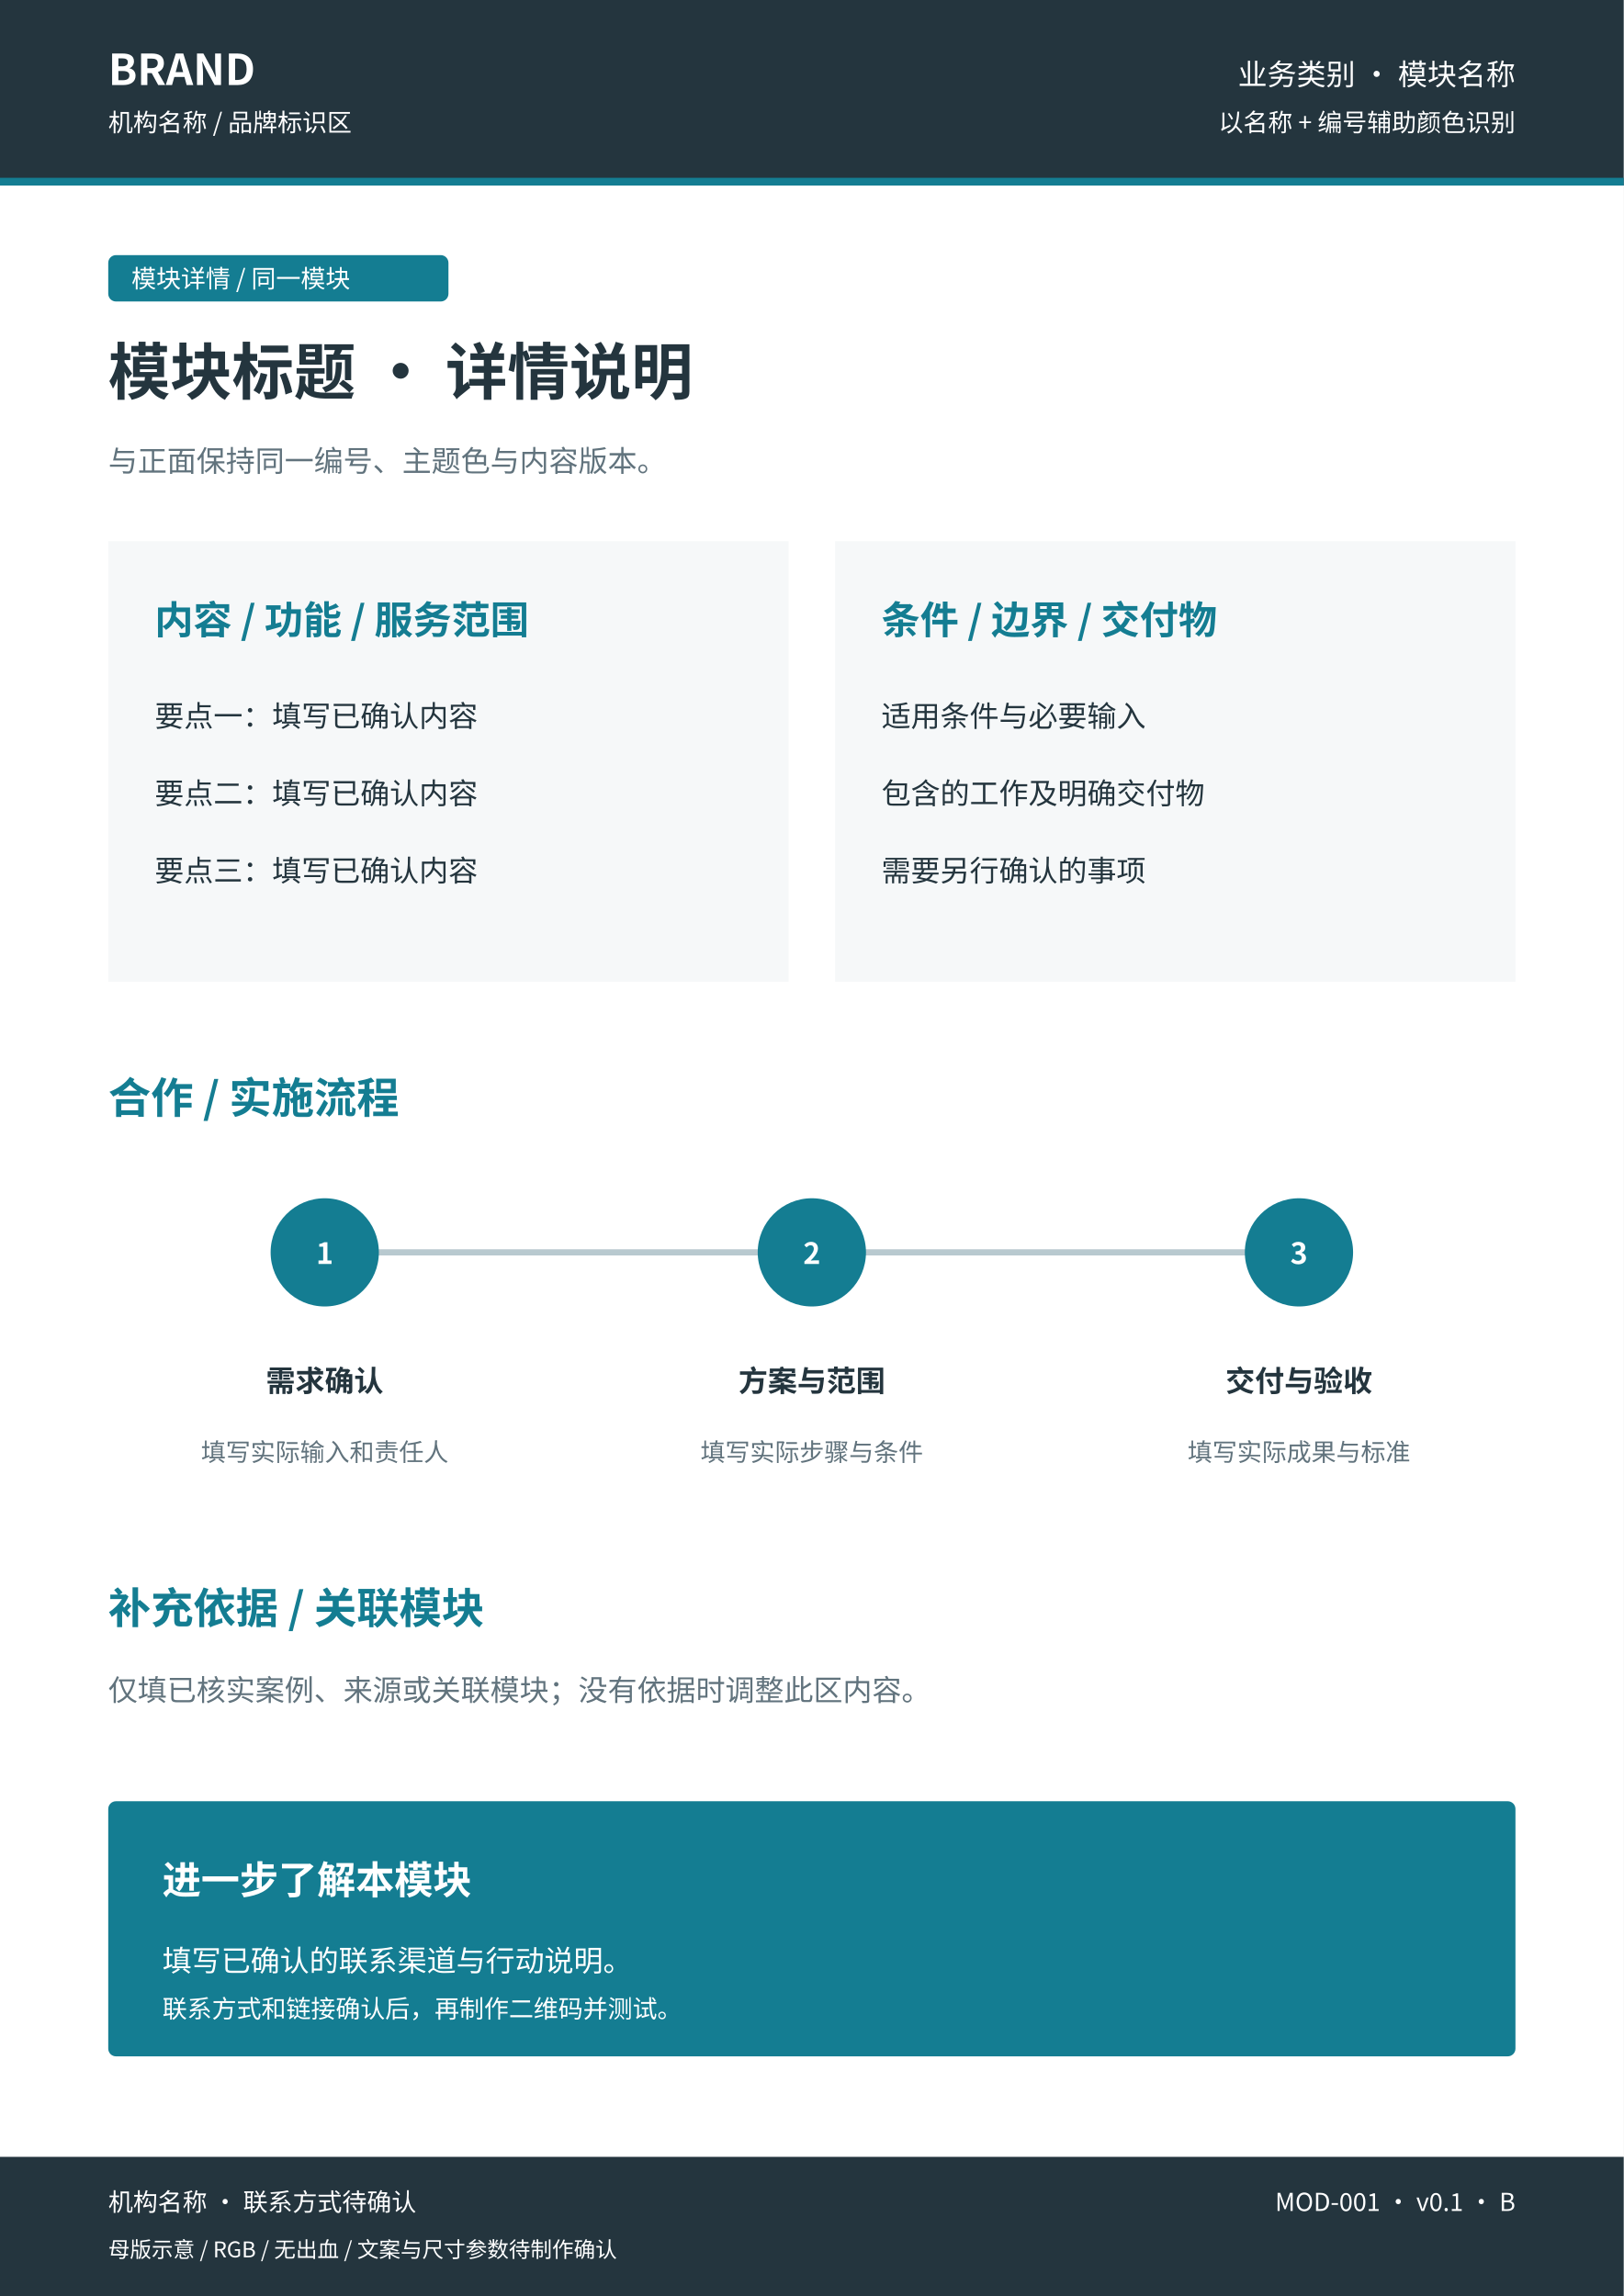
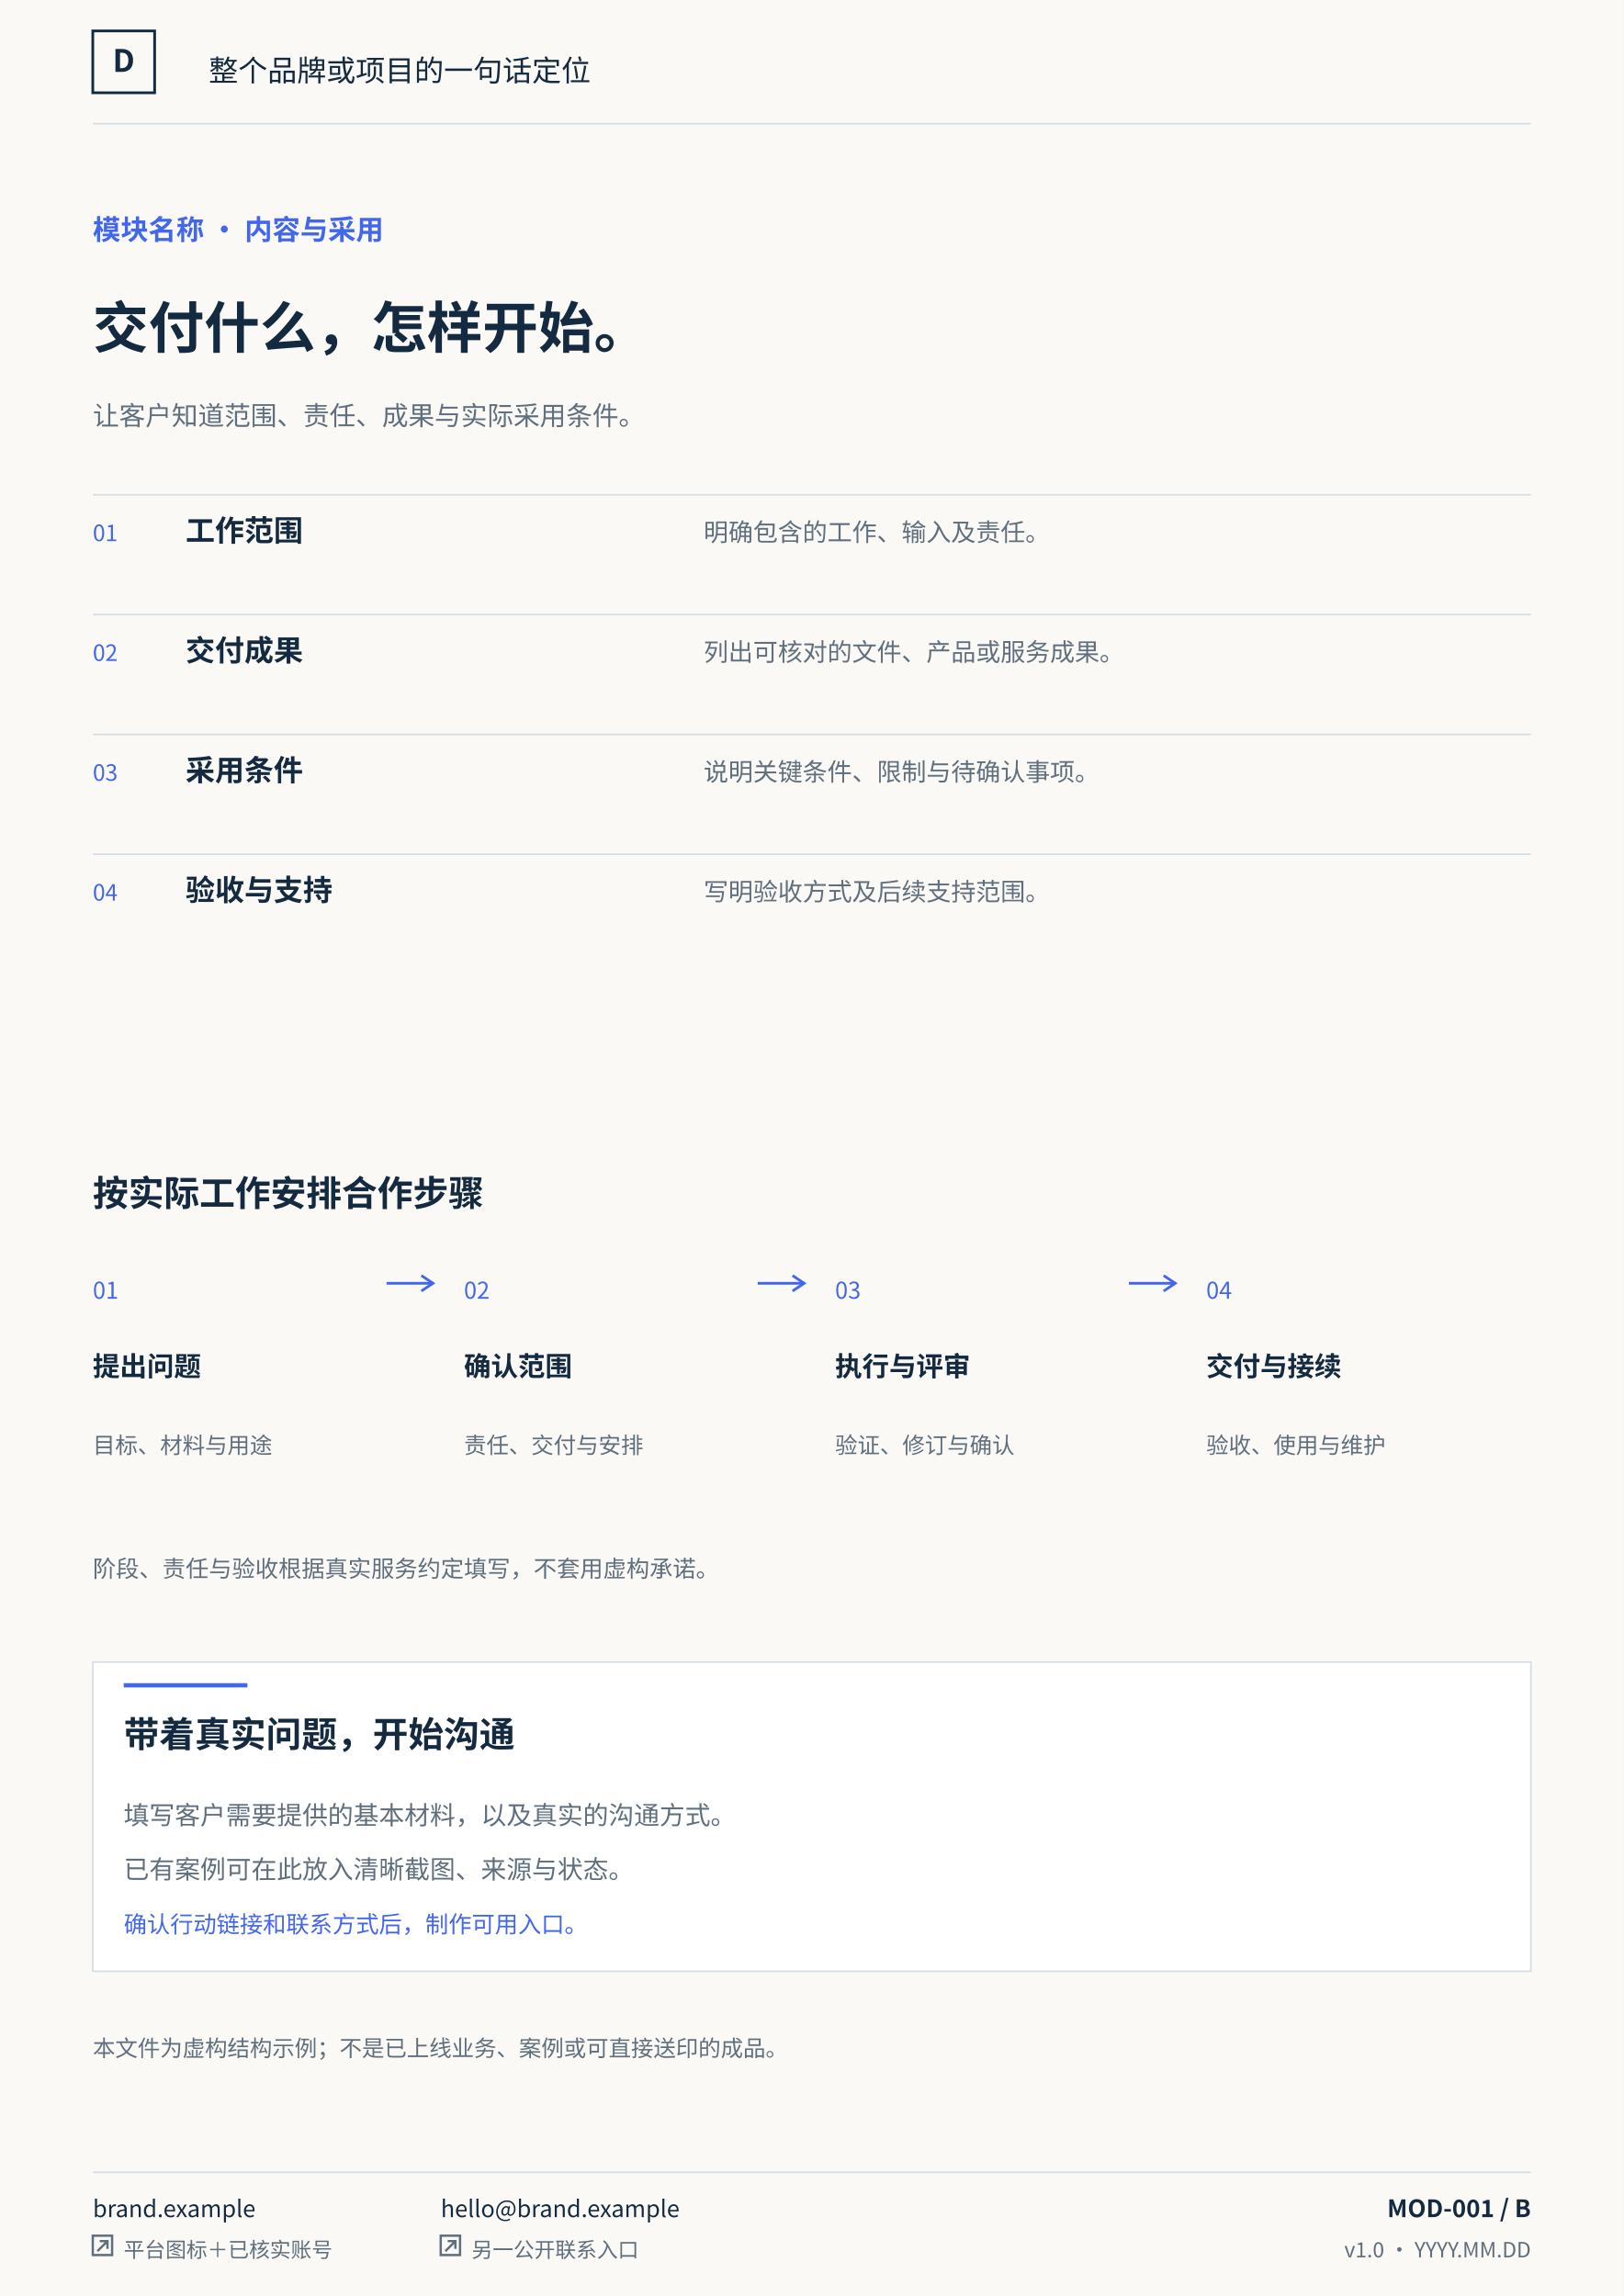
<svg xmlns="http://www.w3.org/2000/svg" width="210mm" height="297mm" viewBox="0 0 210 297" role="img" aria-labelledby="title desc">
-   <rect width="210" height="297" fill="#FFFFFF" />
-   <g id="shared-header">
-     <rect width="210" height="24" fill="#24353E" />
-     <text x="14" y="11" class="white heading" font-size="5.5" font-family="PingFang SC, Noto Sans CJK SC, Microsoft YaHei, sans-serif" fill="#FFFFFF" font-weight="700">BRAND</text>
-     <text x="14" y="17" class="white small" font-family="PingFang SC, Noto Sans CJK SC, Microsoft YaHei, sans-serif" fill="#FFFFFF" font-size="3.2">机构名称 / 品牌标识区</text>
-     <text x="196" y="11" class="white body" text-anchor="end" font-family="PingFang SC, Noto Sans CJK SC, Microsoft YaHei, sans-serif" fill="#FFFFFF" font-size="3.8">业务类别 · 模块名称</text>
-     <text x="196" y="17" class="white small" text-anchor="end" font-family="PingFang SC, Noto Sans CJK SC, Microsoft YaHei, sans-serif" fill="#FFFFFF" font-size="3.2">以名称 + 编号辅助颜色识别</text>
-     <rect y="23" width="210" height="1" class="theme-fill" fill="#147D92" />
+   <rect width="210" height="297" fill="#FAF9F5" />
+   <g id="compact-brand-header">
+     <g id="demo-mark">
+       <rect x="12" y="4" width="8" height="8" fill="none" stroke="#142A40" stroke-width=".35" />
+       <text x="16" y="9.3" font-family="Noto Sans CJK SC, PingFang SC, Microsoft YaHei, sans-serif" font-size="4" font-weight="600" fill="#142A40" text-anchor="middle">D</text>
+     </g>
+     <text x="27" y="10.5" font-family="Noto Sans CJK SC, PingFang SC, Microsoft YaHei, sans-serif" font-size="3.8" font-weight="400" fill="#142A40">整个品牌或项目的一句话定位</text>
+     <path d="M12 16 L198 16" fill="none" stroke="#D4DCE3" stroke-width="0.2" />
  </g>
-   <g id="back-title">
-     <rect x="14" y="33" width="44" height="6" rx="1" class="theme-fill" fill="#147D92" />
-     <text x="17" y="37.2" class="white small" font-family="PingFang SC, Noto Sans CJK SC, Microsoft YaHei, sans-serif" fill="#FFFFFF" font-size="3.2">模块详情 / 同一模块</text>
-     <text x="14" y="51" class="heading" font-size="8" font-family="PingFang SC, Noto Sans CJK SC, Microsoft YaHei, sans-serif" fill="#24353E" font-weight="700">模块标题 · 详情说明</text>
-     <text x="14" y="61" class="body muted" font-family="PingFang SC, Noto Sans CJK SC, Microsoft YaHei, sans-serif" fill="#61737D" font-size="3.8">与正面保持同一编号、主题色与内容版本。</text>
+   <g id="delivery-scope">
+     <text x="12" y="31" font-family="Noto Sans CJK SC, PingFang SC, Microsoft YaHei, sans-serif" font-size="3.6" font-weight="600" fill="#4267EC">模块名称 · 内容与采用</text>
+     <text x="12" y="45" font-family="Noto Sans CJK SC, PingFang SC, Microsoft YaHei, sans-serif" font-size="7.2" font-weight="600" fill="#142A40">交付什么，怎样开始。</text>
+     <text x="12" y="55" font-family="Noto Sans CJK SC, PingFang SC, Microsoft YaHei, sans-serif" font-size="3.4" font-weight="400" fill="#606F7D">让客户知道范围、责任、成果与实际采用条件。</text>
+     <path d="M12 64.0 L198 64.0" fill="none" stroke="#D4DCE3" stroke-width="0.2" />
+     <text x="12" y="70.0" font-family="Noto Sans CJK SC, PingFang SC, Microsoft YaHei, sans-serif" font-size="2.9" font-weight="400" fill="#4267EC">01</text>
+     <text x="24" y="70.0" font-family="Noto Sans CJK SC, PingFang SC, Microsoft YaHei, sans-serif" font-size="3.8" font-weight="600" fill="#142A40">工作范围</text>
+     <text x="91" y="70.0" font-family="Noto Sans CJK SC, PingFang SC, Microsoft YaHei, sans-serif" font-size="3.2" font-weight="400" fill="#606F7D">明确包含的工作、输入及责任。</text>
+     <path d="M12 79.5 L198 79.5" fill="none" stroke="#D4DCE3" stroke-width="0.2" />
+     <text x="12" y="85.5" font-family="Noto Sans CJK SC, PingFang SC, Microsoft YaHei, sans-serif" font-size="2.9" font-weight="400" fill="#4267EC">02</text>
+     <text x="24" y="85.5" font-family="Noto Sans CJK SC, PingFang SC, Microsoft YaHei, sans-serif" font-size="3.8" font-weight="600" fill="#142A40">交付成果</text>
+     <text x="91" y="85.5" font-family="Noto Sans CJK SC, PingFang SC, Microsoft YaHei, sans-serif" font-size="3.2" font-weight="400" fill="#606F7D">列出可核对的文件、产品或服务成果。</text>
+     <path d="M12 95.0 L198 95.0" fill="none" stroke="#D4DCE3" stroke-width="0.2" />
+     <text x="12" y="101.0" font-family="Noto Sans CJK SC, PingFang SC, Microsoft YaHei, sans-serif" font-size="2.9" font-weight="400" fill="#4267EC">03</text>
+     <text x="24" y="101.0" font-family="Noto Sans CJK SC, PingFang SC, Microsoft YaHei, sans-serif" font-size="3.8" font-weight="600" fill="#142A40">采用条件</text>
+     <text x="91" y="101.0" font-family="Noto Sans CJK SC, PingFang SC, Microsoft YaHei, sans-serif" font-size="3.2" font-weight="400" fill="#606F7D">说明关键条件、限制与待确认事项。</text>
+     <path d="M12 110.5 L198 110.5" fill="none" stroke="#D4DCE3" stroke-width="0.2" />
+     <text x="12" y="116.5" font-family="Noto Sans CJK SC, PingFang SC, Microsoft YaHei, sans-serif" font-size="2.9" font-weight="400" fill="#4267EC">04</text>
+     <text x="24" y="116.5" font-family="Noto Sans CJK SC, PingFang SC, Microsoft YaHei, sans-serif" font-size="3.8" font-weight="600" fill="#142A40">验收与支持</text>
+     <text x="91" y="116.5" font-family="Noto Sans CJK SC, PingFang SC, Microsoft YaHei, sans-serif" font-size="3.2" font-weight="400" fill="#606F7D">写明验收方式及后续支持范围。</text>
  </g>
-   <g id="back-details">
-     <rect x="14" y="70" width="88" height="57" fill="#F6F8F9" />
-     <rect x="108" y="70" width="88" height="57" fill="#F6F8F9" />
-     <text x="20" y="82" class="heading theme-text" font-size="5" font-family="PingFang SC, Noto Sans CJK SC, Microsoft YaHei, sans-serif" fill="#147D92" font-weight="700">内容 / 功能 / 服务范围</text>
-     <text x="20" y="94" class="body" font-family="PingFang SC, Noto Sans CJK SC, Microsoft YaHei, sans-serif" fill="#24353E" font-size="3.8">要点一：填写已确认内容</text>
-     <text x="20" y="104" class="body" font-family="PingFang SC, Noto Sans CJK SC, Microsoft YaHei, sans-serif" fill="#24353E" font-size="3.8">要点二：填写已确认内容</text>
-     <text x="20" y="114" class="body" font-family="PingFang SC, Noto Sans CJK SC, Microsoft YaHei, sans-serif" fill="#24353E" font-size="3.8">要点三：填写已确认内容</text>
-     <text x="114" y="82" class="heading theme-text" font-size="5" font-family="PingFang SC, Noto Sans CJK SC, Microsoft YaHei, sans-serif" fill="#147D92" font-weight="700">条件 / 边界 / 交付物</text>
-     <text x="114" y="94" class="body" font-family="PingFang SC, Noto Sans CJK SC, Microsoft YaHei, sans-serif" fill="#24353E" font-size="3.8">适用条件与必要输入</text>
-     <text x="114" y="104" class="body" font-family="PingFang SC, Noto Sans CJK SC, Microsoft YaHei, sans-serif" fill="#24353E" font-size="3.8">包含的工作及明确交付物</text>
-     <text x="114" y="114" class="body" font-family="PingFang SC, Noto Sans CJK SC, Microsoft YaHei, sans-serif" fill="#24353E" font-size="3.8">需要另行确认的事项</text>
+   <g id="adoption-process">
+     <text x="12" y="156" font-family="Noto Sans CJK SC, PingFang SC, Microsoft YaHei, sans-serif" font-size="4.6" font-weight="600" fill="#142A40">按实际工作安排合作步骤</text>
+     <text x="12" y="168" font-family="Noto Sans CJK SC, PingFang SC, Microsoft YaHei, sans-serif" font-size="3" font-weight="400" fill="#4267EC">01</text>
+     <text x="12" y="178" font-family="Noto Sans CJK SC, PingFang SC, Microsoft YaHei, sans-serif" font-size="3.5" font-weight="600" fill="#142A40">提出问题</text>
+     <text x="12" y="188" font-family="Noto Sans CJK SC, PingFang SC, Microsoft YaHei, sans-serif" font-size="2.9" font-weight="400" fill="#606F7D">目标、材料与用途</text>
+     <path d="M50 166 L56 166" fill="none" stroke="#4267EC" stroke-width="0.35" />
+     <path d="M54.5 165 L56 166 L54.5 167" fill="none" stroke="#4267EC" stroke-width=".35" />
+     <text x="60" y="168" font-family="Noto Sans CJK SC, PingFang SC, Microsoft YaHei, sans-serif" font-size="3" font-weight="400" fill="#4267EC">02</text>
+     <text x="60" y="178" font-family="Noto Sans CJK SC, PingFang SC, Microsoft YaHei, sans-serif" font-size="3.5" font-weight="600" fill="#142A40">确认范围</text>
+     <text x="60" y="188" font-family="Noto Sans CJK SC, PingFang SC, Microsoft YaHei, sans-serif" font-size="2.9" font-weight="400" fill="#606F7D">责任、交付与安排</text>
+     <path d="M98 166 L104 166" fill="none" stroke="#4267EC" stroke-width="0.35" />
+     <path d="M102.5 165 L104 166 L102.5 167" fill="none" stroke="#4267EC" stroke-width=".35" />
+     <text x="108" y="168" font-family="Noto Sans CJK SC, PingFang SC, Microsoft YaHei, sans-serif" font-size="3" font-weight="400" fill="#4267EC">03</text>
+     <text x="108" y="178" font-family="Noto Sans CJK SC, PingFang SC, Microsoft YaHei, sans-serif" font-size="3.5" font-weight="600" fill="#142A40">执行与评审</text>
+     <text x="108" y="188" font-family="Noto Sans CJK SC, PingFang SC, Microsoft YaHei, sans-serif" font-size="2.9" font-weight="400" fill="#606F7D">验证、修订与确认</text>
+     <path d="M146 166 L152 166" fill="none" stroke="#4267EC" stroke-width="0.35" />
+     <path d="M150.5 165 L152 166 L150.5 167" fill="none" stroke="#4267EC" stroke-width=".35" />
+     <text x="156" y="168" font-family="Noto Sans CJK SC, PingFang SC, Microsoft YaHei, sans-serif" font-size="3" font-weight="400" fill="#4267EC">04</text>
+     <text x="156" y="178" font-family="Noto Sans CJK SC, PingFang SC, Microsoft YaHei, sans-serif" font-size="3.5" font-weight="600" fill="#142A40">交付与接续</text>
+     <text x="156" y="188" font-family="Noto Sans CJK SC, PingFang SC, Microsoft YaHei, sans-serif" font-size="2.9" font-weight="400" fill="#606F7D">验收、使用与维护</text>
+     <text x="12" y="204" font-family="Noto Sans CJK SC, PingFang SC, Microsoft YaHei, sans-serif" font-size="3" font-weight="400" fill="#606F7D">阶段、责任与验收根据真实服务约定填写，不套用虚构承诺。</text>
  </g>
-   <g id="back-process">
-     <text x="14" y="144" class="heading theme-text" font-size="5.5" font-family="PingFang SC, Noto Sans CJK SC, Microsoft YaHei, sans-serif" fill="#147D92" font-weight="700">合作 / 实施流程</text>
-     <path d="M42 162 H168" stroke="#B8C9CF" stroke-width="0.8" />
-     <circle cx="42" cy="162" r="7" class="theme-fill" fill="#147D92" />
-     <circle cx="105" cy="162" r="7" class="theme-fill" fill="#147D92" />
-     <circle cx="168" cy="162" r="7" class="theme-fill" fill="#147D92" />
-     <text x="42" y="163.5" class="white body heading" text-anchor="middle" font-family="PingFang SC, Noto Sans CJK SC, Microsoft YaHei, sans-serif" fill="#FFFFFF" font-weight="700" font-size="3.8">1</text>
-     <text x="105" y="163.5" class="white body heading" text-anchor="middle" font-family="PingFang SC, Noto Sans CJK SC, Microsoft YaHei, sans-serif" fill="#FFFFFF" font-weight="700" font-size="3.8">2</text>
-     <text x="168" y="163.5" class="white body heading" text-anchor="middle" font-family="PingFang SC, Noto Sans CJK SC, Microsoft YaHei, sans-serif" fill="#FFFFFF" font-weight="700" font-size="3.8">3</text>
-     <text x="42" y="180" class="body heading" text-anchor="middle" font-family="PingFang SC, Noto Sans CJK SC, Microsoft YaHei, sans-serif" fill="#24353E" font-weight="700" font-size="3.8">需求确认</text>
-     <text x="105" y="180" class="body heading" text-anchor="middle" font-family="PingFang SC, Noto Sans CJK SC, Microsoft YaHei, sans-serif" fill="#24353E" font-weight="700" font-size="3.8">方案与范围</text>
-     <text x="168" y="180" class="body heading" text-anchor="middle" font-family="PingFang SC, Noto Sans CJK SC, Microsoft YaHei, sans-serif" fill="#24353E" font-weight="700" font-size="3.8">交付与验收</text>
-     <text x="42" y="189" class="small muted" text-anchor="middle" font-family="PingFang SC, Noto Sans CJK SC, Microsoft YaHei, sans-serif" fill="#61737D" font-size="3.2">填写实际输入和责任人</text>
-     <text x="105" y="189" class="small muted" text-anchor="middle" font-family="PingFang SC, Noto Sans CJK SC, Microsoft YaHei, sans-serif" fill="#61737D" font-size="3.2">填写实际步骤与条件</text>
-     <text x="168" y="189" class="small muted" text-anchor="middle" font-family="PingFang SC, Noto Sans CJK SC, Microsoft YaHei, sans-serif" fill="#61737D" font-size="3.2">填写实际成果与标准</text>
+   <g id="case-or-next-action">
+     <rect x="12" y="215" width="186" height="40" fill="#FFFFFF" stroke="#D4DCE3" stroke-width="0.2" />
+     <path d="M16 218 L32 218" fill="none" stroke="#4267EC" stroke-width="0.55" />
+     <text x="16" y="226" font-family="Noto Sans CJK SC, PingFang SC, Microsoft YaHei, sans-serif" font-size="4.6" font-weight="600" fill="#142A40">带着真实问题，开始沟通</text>
+     <text x="16" y="236" font-family="Noto Sans CJK SC, PingFang SC, Microsoft YaHei, sans-serif" font-size="3.3" font-weight="400" fill="#606F7D">填写客户需要提供的基本材料，以及真实的沟通方式。</text>
+     <text x="16" y="243" font-family="Noto Sans CJK SC, PingFang SC, Microsoft YaHei, sans-serif" font-size="3.3" font-weight="400" fill="#606F7D">已有案例可在此放入清晰截图、来源与状态。</text>
+     <text x="16" y="250" font-family="Noto Sans CJK SC, PingFang SC, Microsoft YaHei, sans-serif" font-size="3" font-weight="400" fill="#4267EC">确认行动链接和联系方式后，制作可用入口。</text>
+     <text x="12" y="266" font-family="Noto Sans CJK SC, PingFang SC, Microsoft YaHei, sans-serif" font-size="2.9" font-weight="400" fill="#606F7D">本文件为虚构结构示例；不是已上线业务、案例或可直接送印的成品。</text>
  </g>
-   <g id="back-evidence">
-     <text x="14" y="210" class="heading theme-text" font-size="5.5" font-family="PingFang SC, Noto Sans CJK SC, Microsoft YaHei, sans-serif" fill="#147D92" font-weight="700">补充依据 / 关联模块</text>
-     <text x="14" y="220" class="body muted" font-family="PingFang SC, Noto Sans CJK SC, Microsoft YaHei, sans-serif" fill="#61737D" font-size="3.8">仅填已核实案例、来源或关联模块；没有依据时调整此区内容。</text>
-   </g>
-   <g id="back-action">
-     <rect x="14" y="233" width="182" height="33" rx="1" class="theme-fill" fill="#147D92" />
-     <text x="21" y="245" class="white heading" font-size="5" font-family="PingFang SC, Noto Sans CJK SC, Microsoft YaHei, sans-serif" fill="#FFFFFF" font-weight="700">进一步了解本模块</text>
-     <text x="21" y="255" class="white body" font-family="PingFang SC, Noto Sans CJK SC, Microsoft YaHei, sans-serif" fill="#FFFFFF" font-size="3.8">填写已确认的联系渠道与行动说明。</text>
-     <text x="21" y="261" class="white small" font-family="PingFang SC, Noto Sans CJK SC, Microsoft YaHei, sans-serif" fill="#FFFFFF" font-size="3.2">联系方式和链接确认后，再制作二维码并测试。</text>
-   </g>
-   <g id="shared-footer">
-     <rect y="279" width="210" height="18" fill="#24353E" />
-     <text x="14" y="286" class="white small" font-family="PingFang SC, Noto Sans CJK SC, Microsoft YaHei, sans-serif" fill="#FFFFFF" font-size="3.2">机构名称 · 联系方式待确认</text>
-     <text x="196" y="286" class="white small" text-anchor="end" font-family="PingFang SC, Noto Sans CJK SC, Microsoft YaHei, sans-serif" fill="#FFFFFF" font-size="3.2">MOD-001 · v0.1 · B</text>
-     <text x="14" y="292" class="white" font-size="2.8" font-family="PingFang SC, Noto Sans CJK SC, Microsoft YaHei, sans-serif" fill="#FFFFFF">母版示意 / RGB / 无出血 / 文案与尺寸参数待制作确认</text>
+   <g id="compact-footer">
+     <path d="M12 281 L198 281" fill="none" stroke="#D4DCE3" stroke-width="0.2" />
+     <text x="12" y="286.8" font-family="Noto Sans CJK SC, PingFang SC, Microsoft YaHei, sans-serif" font-size="3" font-weight="400" fill="#142A40">brand.example</text>
+     <text x="57" y="286.8" font-family="Noto Sans CJK SC, PingFang SC, Microsoft YaHei, sans-serif" font-size="3" font-weight="400" fill="#142A40">hello@brand.example</text>
+     <g id="social-icon-placeholders" fill="none" stroke="#606F7D" stroke-width=".3">
+       <path d="M12 289.2 h2.5 v2.5 h-2.5 z M12.6 291.2 l1.3-1.3 m-1 0 h1 v1" />
+       <path d="M57 289.2 h2.5 v2.5 h-2.5 z M57.6 291.2 l1.3-1.3 m-1 0 h1 v1" />
+     </g>
+     <text x="16" y="292" font-family="Noto Sans CJK SC, PingFang SC, Microsoft YaHei, sans-serif" font-size="2.7" font-weight="400" fill="#606F7D">平台图标＋已核实账号</text>
+     <text x="61" y="292" font-family="Noto Sans CJK SC, PingFang SC, Microsoft YaHei, sans-serif" font-size="2.7" font-weight="400" fill="#606F7D">另一公开联系入口</text>
+     <text x="198" y="286.8" font-family="Noto Sans CJK SC, PingFang SC, Microsoft YaHei, sans-serif" font-size="3.1" font-weight="600" fill="#142A40" text-anchor="end">MOD-001 / B</text>
+     <text x="198" y="292" font-family="Noto Sans CJK SC, PingFang SC, Microsoft YaHei, sans-serif" font-size="2.7" font-weight="400" fill="#606F7D" text-anchor="end">v1.0 · YYYY.MM.DD</text>
  </g>
</svg>
